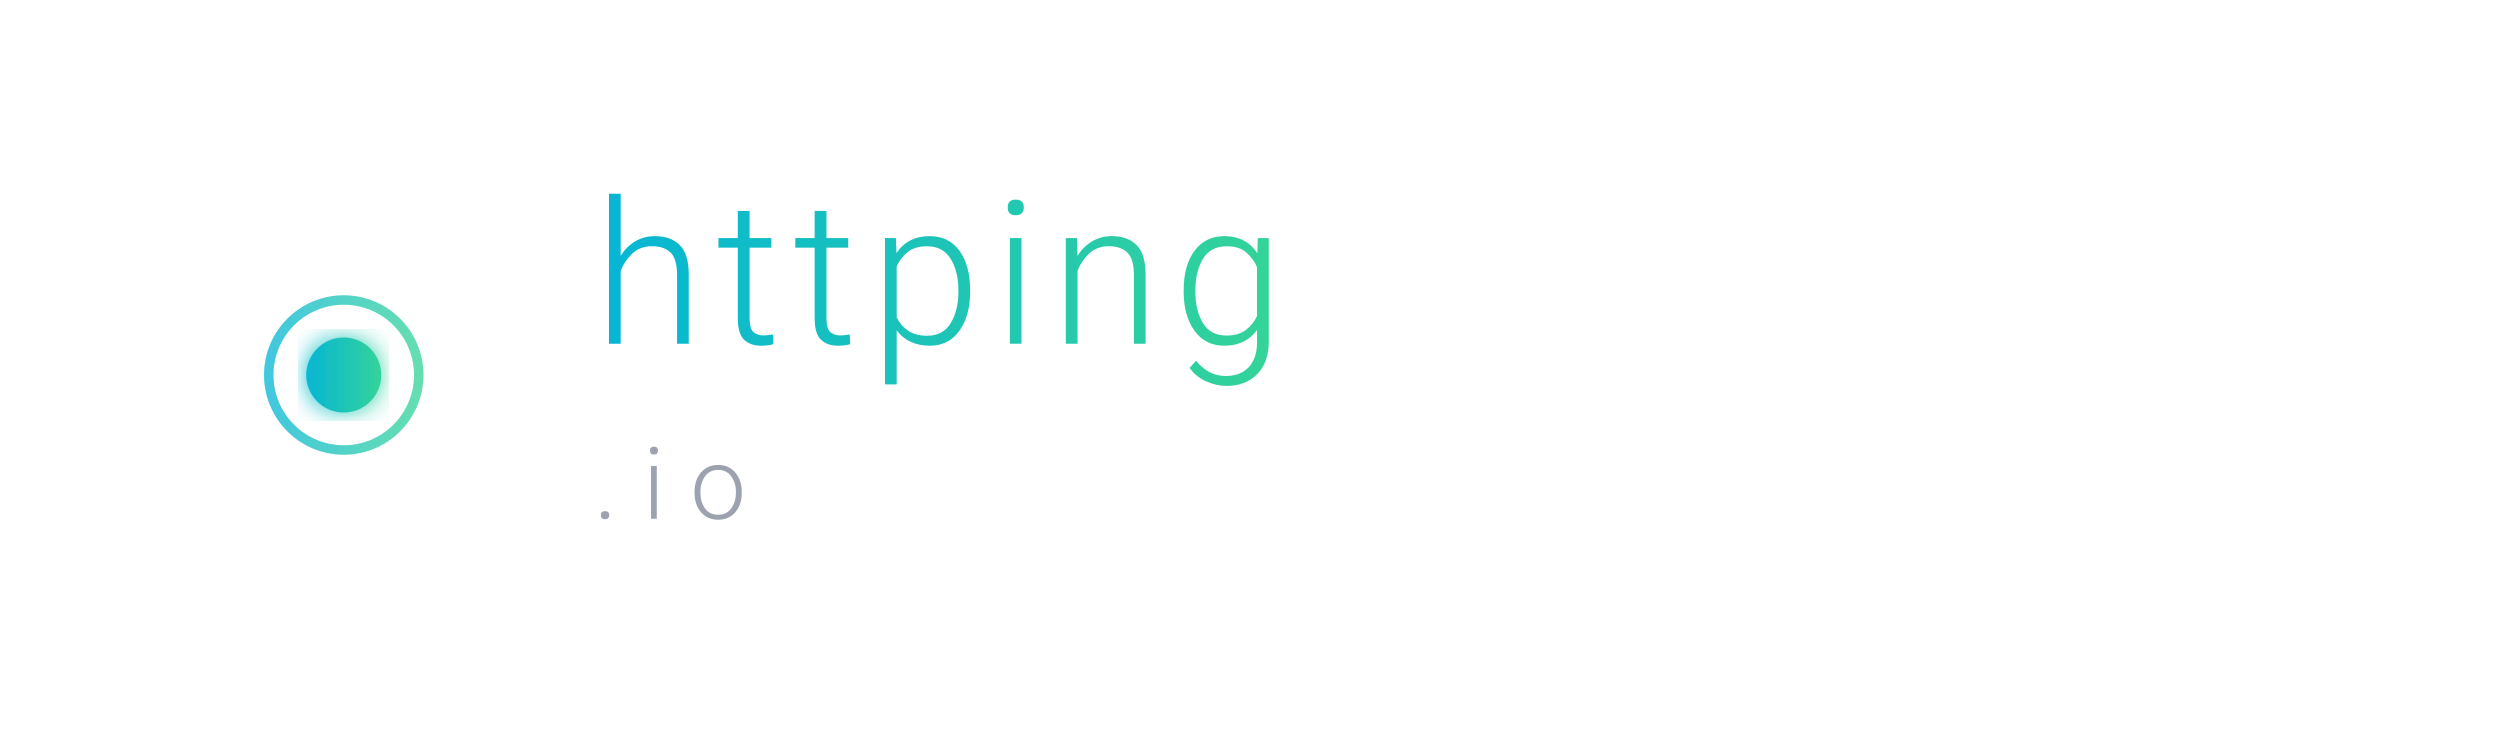
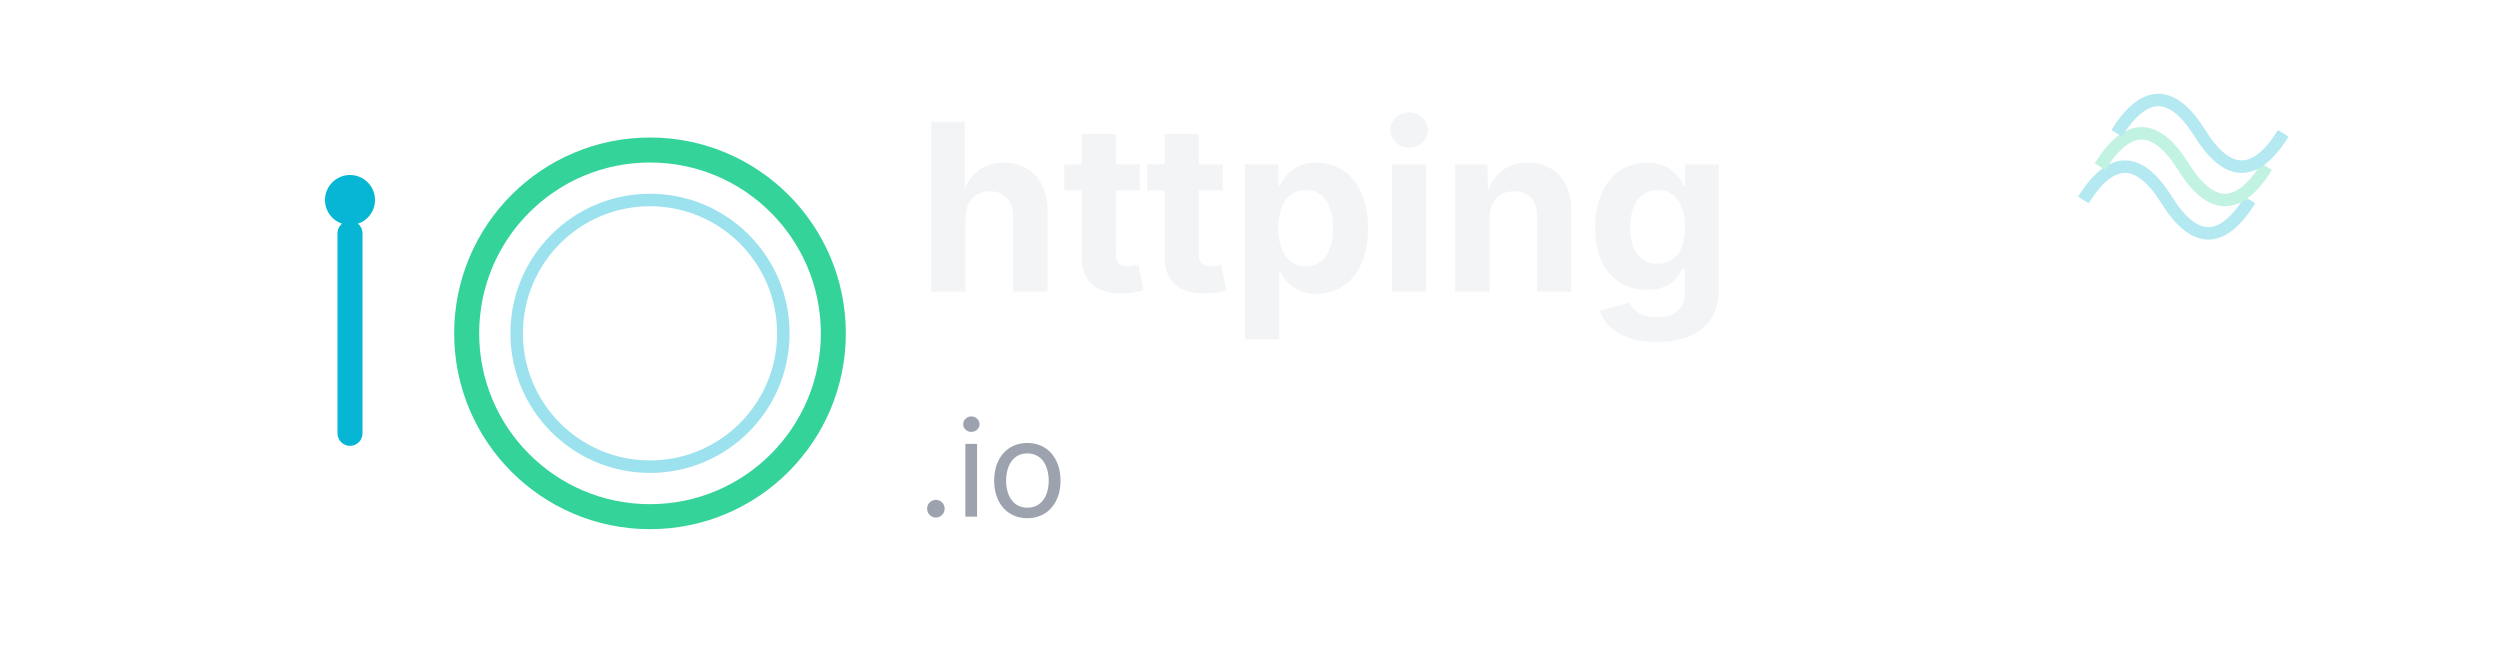
- <svg xmlns="http://www.w3.org/2000/svg" viewBox="0 0 400 120" width="400" height="120">
+ <svg xmlns="http://www.w3.org/2000/svg" viewBox="0 0 300 80" width="300" height="80">
  <defs>
-     <linearGradient id="freshGradient" x1="0%" y1="0%" x2="100%" y2="0%">
-       <stop offset="0%" style="stop-color:#06B6D4;stop-opacity:1" />
-       <stop offset="100%" style="stop-color:#34D399;stop-opacity:1" />
+     <linearGradient id="gradient" x1="0%" y1="0%" x2="100%" y2="100%">
+       <stop offset="0%" stop-color="#06B6D4" />
+       <stop offset="100%" stop-color="#34D399" />
    </linearGradient>
-     <linearGradient id="lightGradient" x1="0%" y1="0%" x2="100%" y2="100%">
-       <stop offset="0%" style="stop-color:#67E8F9;stop-opacity:1" />
-       <stop offset="100%" style="stop-color:#6EE7B7;stop-opacity:1" />
-     </linearGradient>
-     <filter id="softGlow">
-       <feGaussianBlur stdDeviation="2" result="blur" />
-       <feMerge>
-         <feMergeNode in="blur" />
-         <feMergeNode in="SourceGraphic" />
-       </feMerge>
-     </filter>
  </defs>
-   <g transform="translate(20, 25)">
-     <circle cx="35" cy="35" r="12" fill="none" stroke="url(#freshGradient)" stroke-width="1.5" opacity="0.6">
-       <animate attributeName="r" from="12" to="28" dur="2s" repeatCount="indefinite" />
-       <animate attributeName="opacity" from="0.6" to="0" dur="2s" repeatCount="indefinite" />
-     </circle>
-     <circle cx="35" cy="35" r="12" fill="none" stroke="url(#freshGradient)" stroke-width="1.5" opacity="0.4">
-       <animate attributeName="r" from="12" to="38" dur="2s" begin="0.5s" repeatCount="indefinite" />
-       <animate attributeName="opacity" from="0.4" to="0" dur="2s" begin="0.5s" repeatCount="indefinite" />
-     </circle>
-     <circle cx="35" cy="35" r="6" fill="url(#freshGradient)" filter="url(#softGlow)" />
-     <line x1="42" y1="35" x2="58" y2="35" stroke="url(#freshGradient)" stroke-width="1.5" stroke-linecap="round">
-       <animate attributeName="x2" values="58;66;58" dur="1.5s" repeatCount="indefinite" />
-       <animate attributeName="opacity" values="1;0.3;1" dur="1.5s" repeatCount="indefinite" />
-     </line>
-     <line x1="42" y1="35" x2="58" y2="35" stroke="url(#freshGradient)" stroke-width="1.5" stroke-linecap="round" transform="rotate(-30, 35, 35)">
-       <animate attributeName="x2" values="58;68;58" dur="1.8s" begin="0.3s" repeatCount="indefinite" />
-       <animate attributeName="opacity" values="1;0.3;1" dur="1.8s" begin="0.3s" repeatCount="indefinite" />
-     </line>
-     <line x1="42" y1="35" x2="58" y2="35" stroke="url(#freshGradient)" stroke-width="1.5" stroke-linecap="round" transform="rotate(30, 35, 35)">
-       <animate attributeName="x2" values="58;64;58" dur="1.6s" begin="0.6s" repeatCount="indefinite" />
-       <animate attributeName="opacity" values="1;0.3;1" dur="1.6s" begin="0.6s" repeatCount="indefinite" />
-     </line>
+   <g transform="translate(20, 16)">
+     <circle cx="58" cy="24" r="22" fill="none" stroke="#34D399" stroke-width="3" />
+     <circle cx="58" cy="24" r="16" fill="none" stroke="rgba(6, 182, 212, 0.4)" stroke-width="1.5" />
+     <line x1="22" y1="12" x2="22" y2="36" stroke="#06B6D4" stroke-width="3" stroke-linecap="round" />
+     <circle cx="22" cy="8" r="3" fill="#06B6D4" />
  </g>
-   <g transform="translate(95, 35)">
-     <text x="0" y="20" font-family="system-ui, -apple-system, BlinkMacSystemFont, 'Segoe UI', Roboto, sans-serif" font-size="32" font-weight="300" letter-spacing="2" fill="url(#freshGradient)">httping</text>
-     <text x="0" y="48" font-family="system-ui, -apple-system, BlinkMacSystemFont, 'Segoe UI', Roboto, sans-serif" font-size="16" font-weight="300" letter-spacing="4" fill="#9CA3AF">.io</text>
-     <line x1="0" y1="58" x2="200" y2="58" stroke="url(#lightGradient)" stroke-width="1" opacity="0.5" />
+   <text x="110" y="35" font-family="system-ui, -apple-system, sans-serif" font-size="28" font-weight="700" fill="#F3F4F6">
+     httping
+   <tspan x="110" y="62" font-size="16" font-weight="400" fill="#9CA3AF">.io</tspan>
+   </text>
+   <g transform="translate(250, 24)" opacity="0.3">
+     <path d="M 0,0 Q 5,-8 10,0 Q 15,8 20,0" stroke="#06B6D4" stroke-width="1.5" fill="none" />
+     <path d="M 2,-4 Q 7,-12 12,-4 Q 17,4 22,-4" stroke="#34D399" stroke-width="1.5" fill="none" />
+     <path d="M 4,-8 Q 9,-16 14,-8 Q 19,0 24,-8" stroke="#06B6D4" stroke-width="1.5" fill="none" />
  </g>
</svg>
